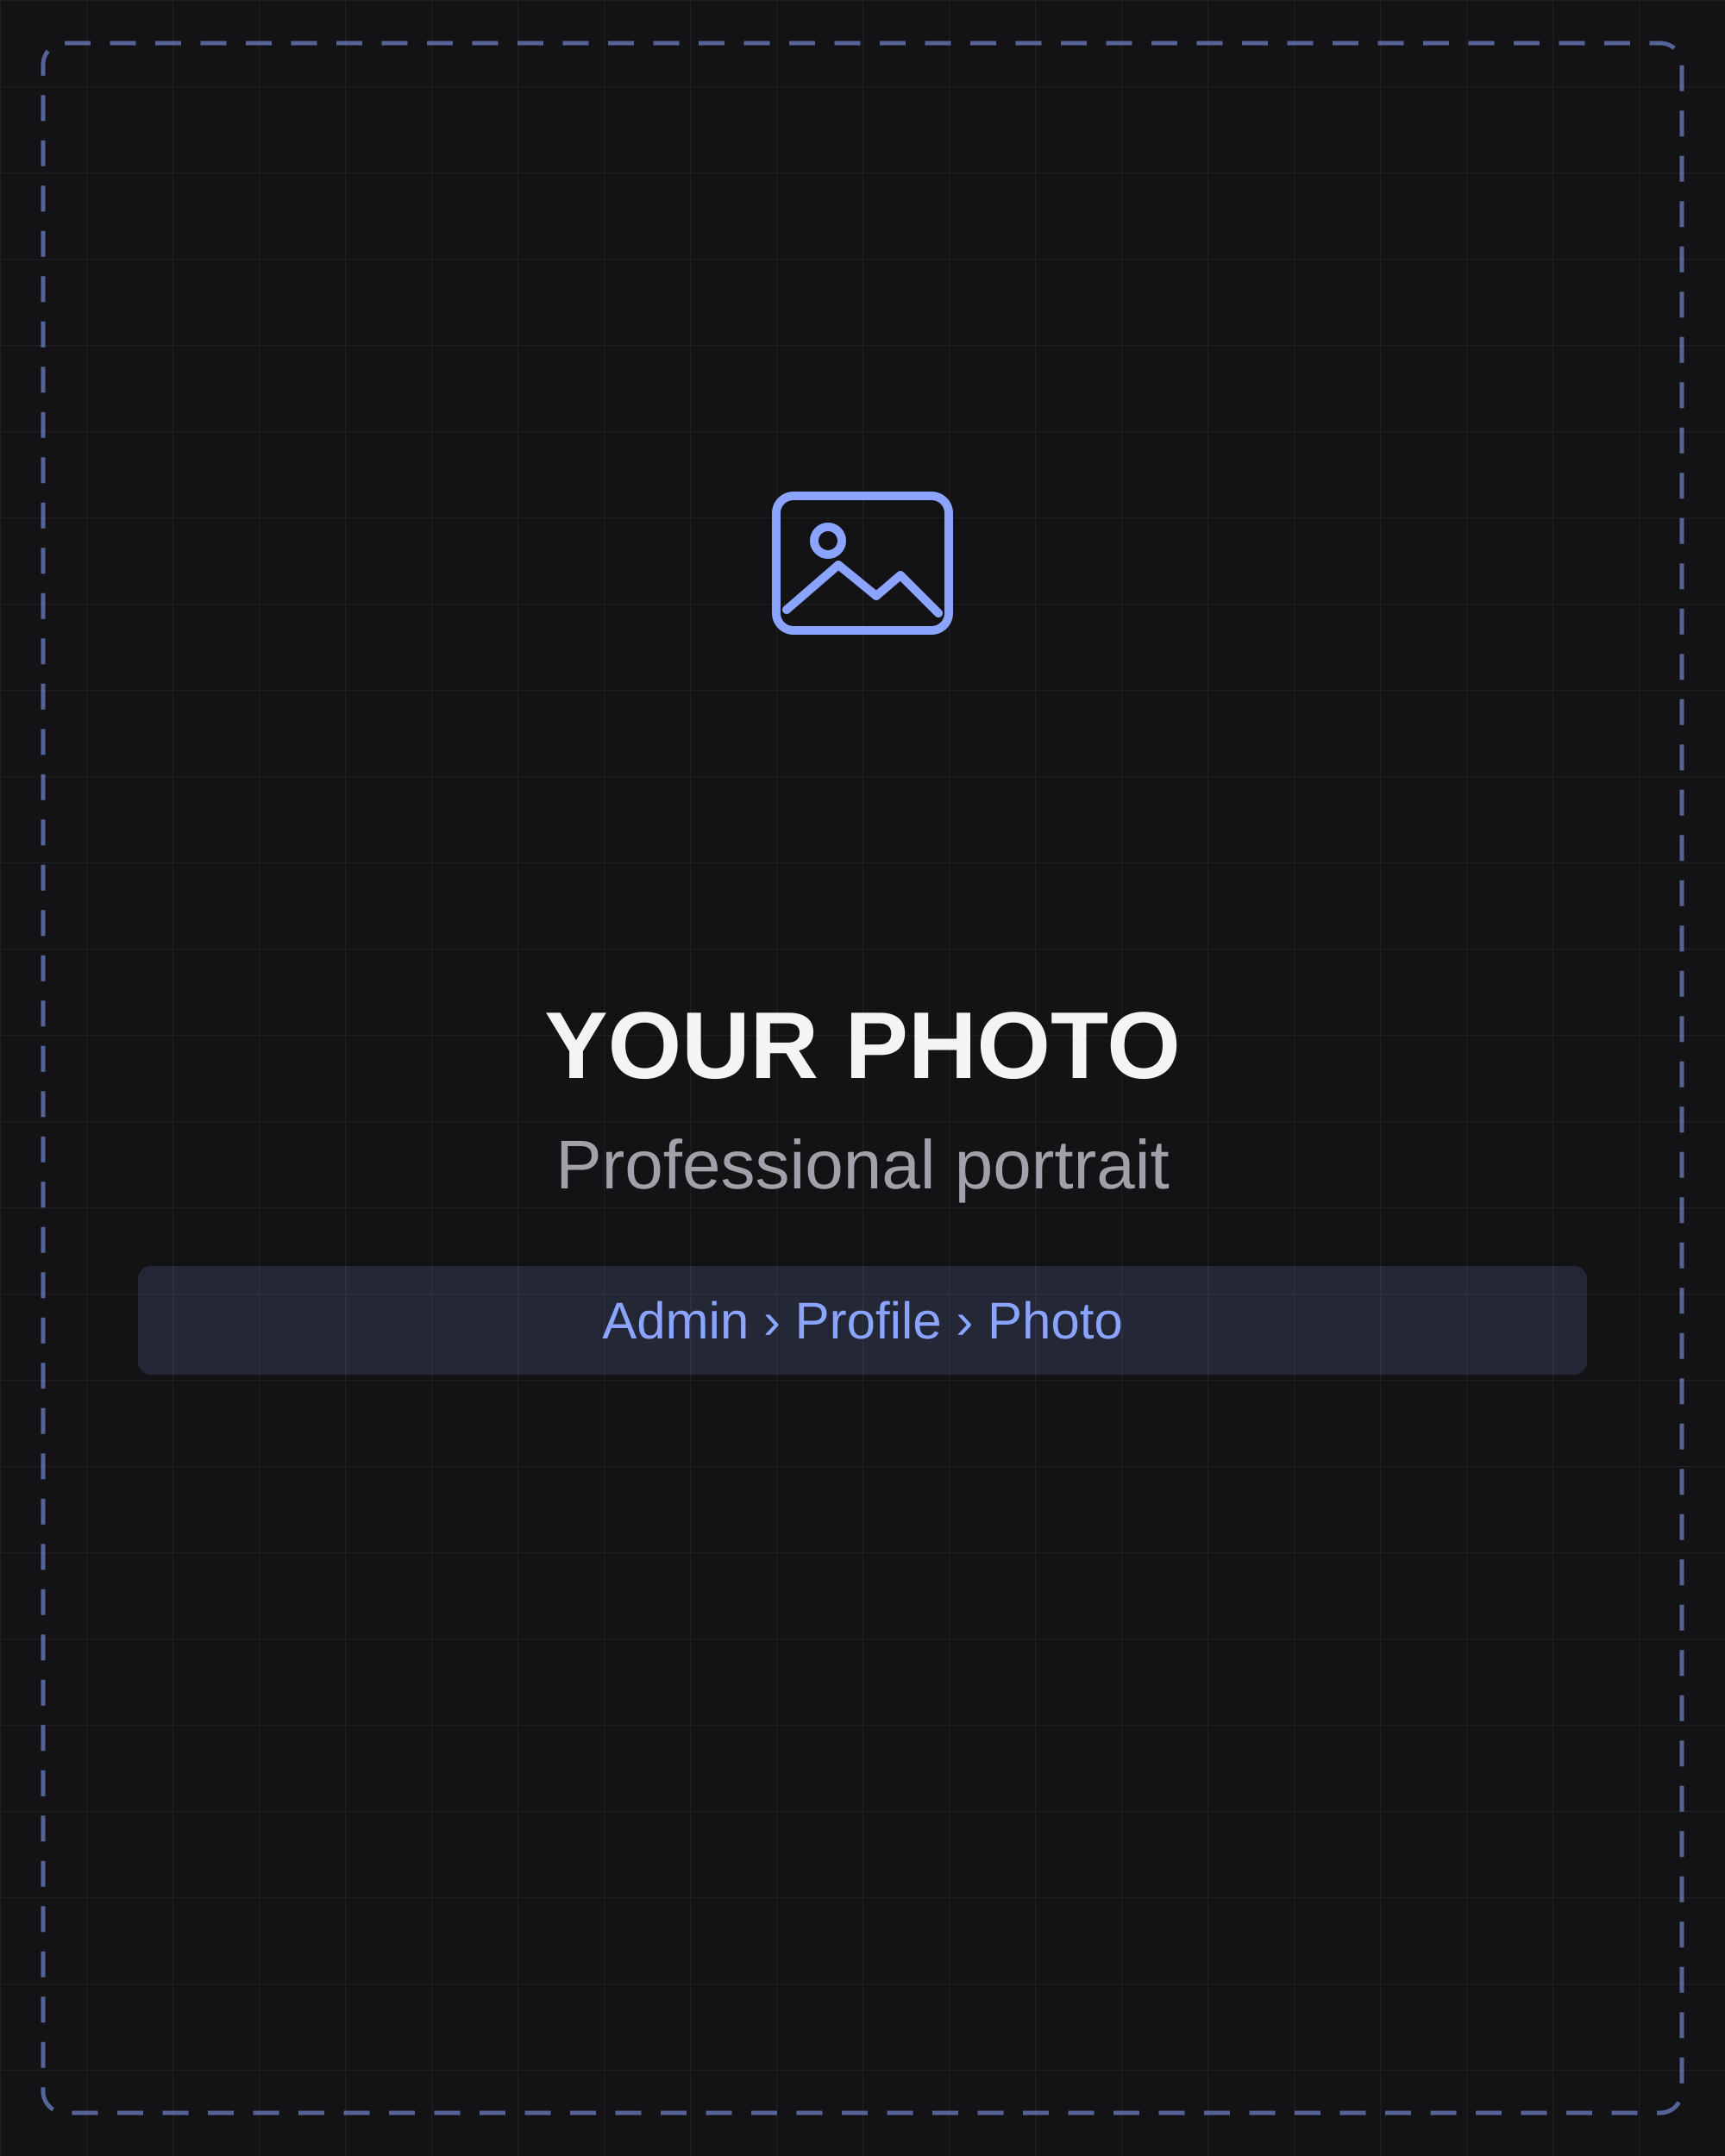
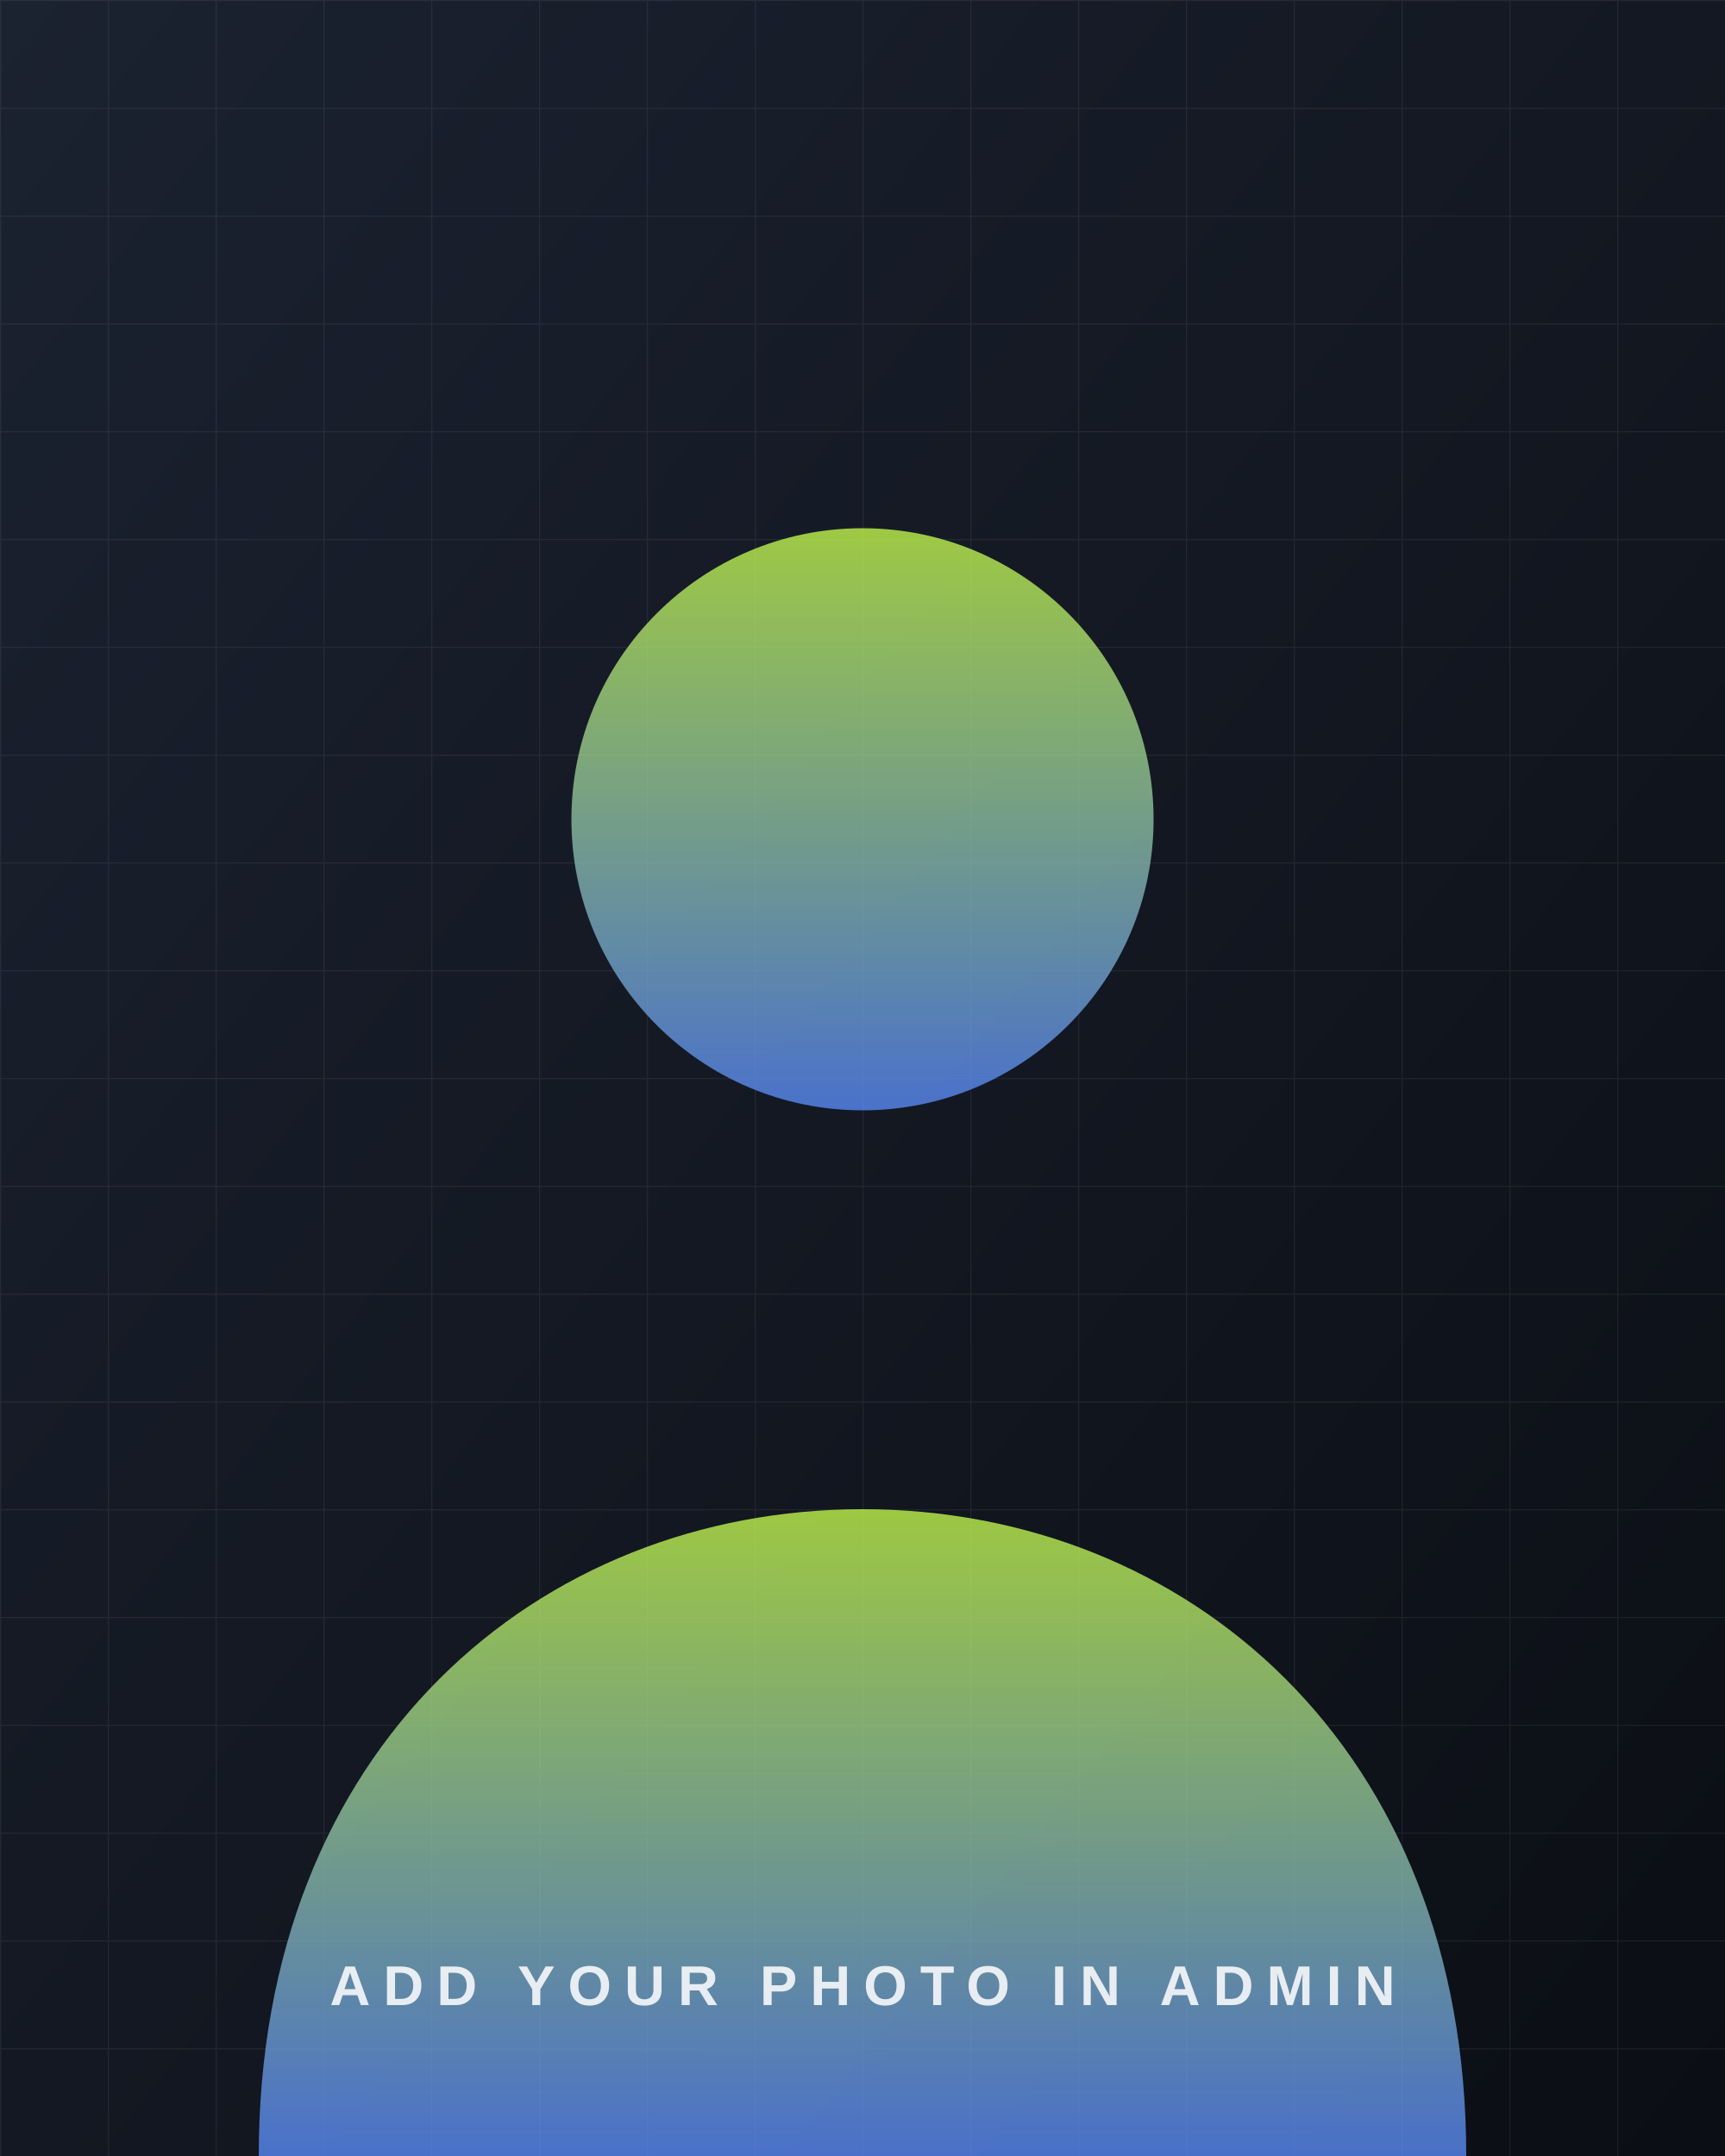
<svg xmlns="http://www.w3.org/2000/svg" viewBox="0 0 800 1000" width="800" height="1000">
  <defs>
-     <pattern id="g" width="40" height="40" patternUnits="userSpaceOnUse">
-       <path d="M40 0H0V40" fill="none" stroke="#1E1E23" stroke-width="1" />
+     <linearGradient id="b" x1="0" y1="0" x2="1" y2="1">
+       <stop offset="0" stop-color="#1B2230" />
+       <stop offset="1" stop-color="#0B0E14" />
+     </linearGradient>
+     <linearGradient id="s" x1="0" y1="0" x2="0" y2="1">
+       <stop offset="0" stop-color="#C8FF4D" stop-opacity=".9" />
+       <stop offset="1" stop-color="#5B8DFF" stop-opacity=".9" />
+     </linearGradient>
+     <pattern id="g" width="50" height="50" patternUnits="userSpaceOnUse">
+       <path d="M50 0H0V50" fill="none" stroke="#fff" stroke-opacity=".07" />
    </pattern>
  </defs>
-   <rect width="800" height="1000" fill="#131316" />
+   <rect width="800" height="1000" fill="url(#b)" />
  <rect width="800" height="1000" fill="url(#g)" />
-   <rect x="20" y="20" width="760" height="960" rx="10" fill="none" stroke="#8AA4FF" stroke-opacity=".55" stroke-width="2" stroke-dasharray="12 9" />
-   <g transform="translate(360 230)" fill="none" stroke="#8AA4FF" stroke-width="4" stroke-linecap="round" stroke-linejoin="round">
-     <rect width="80" height="62.4" rx="8" />
-     <circle cx="24" cy="20.8" r="6.4" />
-     <path d="M4.8 52.8L28.8 32L46.4 46.4L57.6 36.8L75.2 54.4" />
-   </g>
-   <text x="50%" y="500" text-anchor="middle" font-family="Arial,Helvetica,sans-serif" font-size="44" font-weight="700" fill="#F4F4F5">YOUR PHOTO</text>
-   <text x="50%" y="551.2" text-anchor="middle" font-family="Arial,Helvetica,sans-serif" font-size="32" fill="#A1A1AA">Professional portrait</text>
-   <rect x="64" y="587.2" width="672" height="50.4" rx="6" fill="#8AA4FF" fill-opacity=".14" />
-   <text x="50%" y="620.8" text-anchor="middle" font-family="Arial,Helvetica,sans-serif" font-size="24" fill="#8AA4FF">Admin › Profile › Photo</text>
+   <circle cx="400" cy="380" r="135" fill="url(#s)" opacity=".85" />
+   <path d="M120 1000c0-190 130-300 280-300s280 110 280 300z" fill="url(#s)" opacity=".85" />
+   <text x="400" y="930" text-anchor="middle" font-family="Arial,sans-serif" font-size="26" font-weight="700" letter-spacing="6" fill="#fff" fill-opacity=".85">ADD YOUR PHOTO IN ADMIN</text>
</svg>
